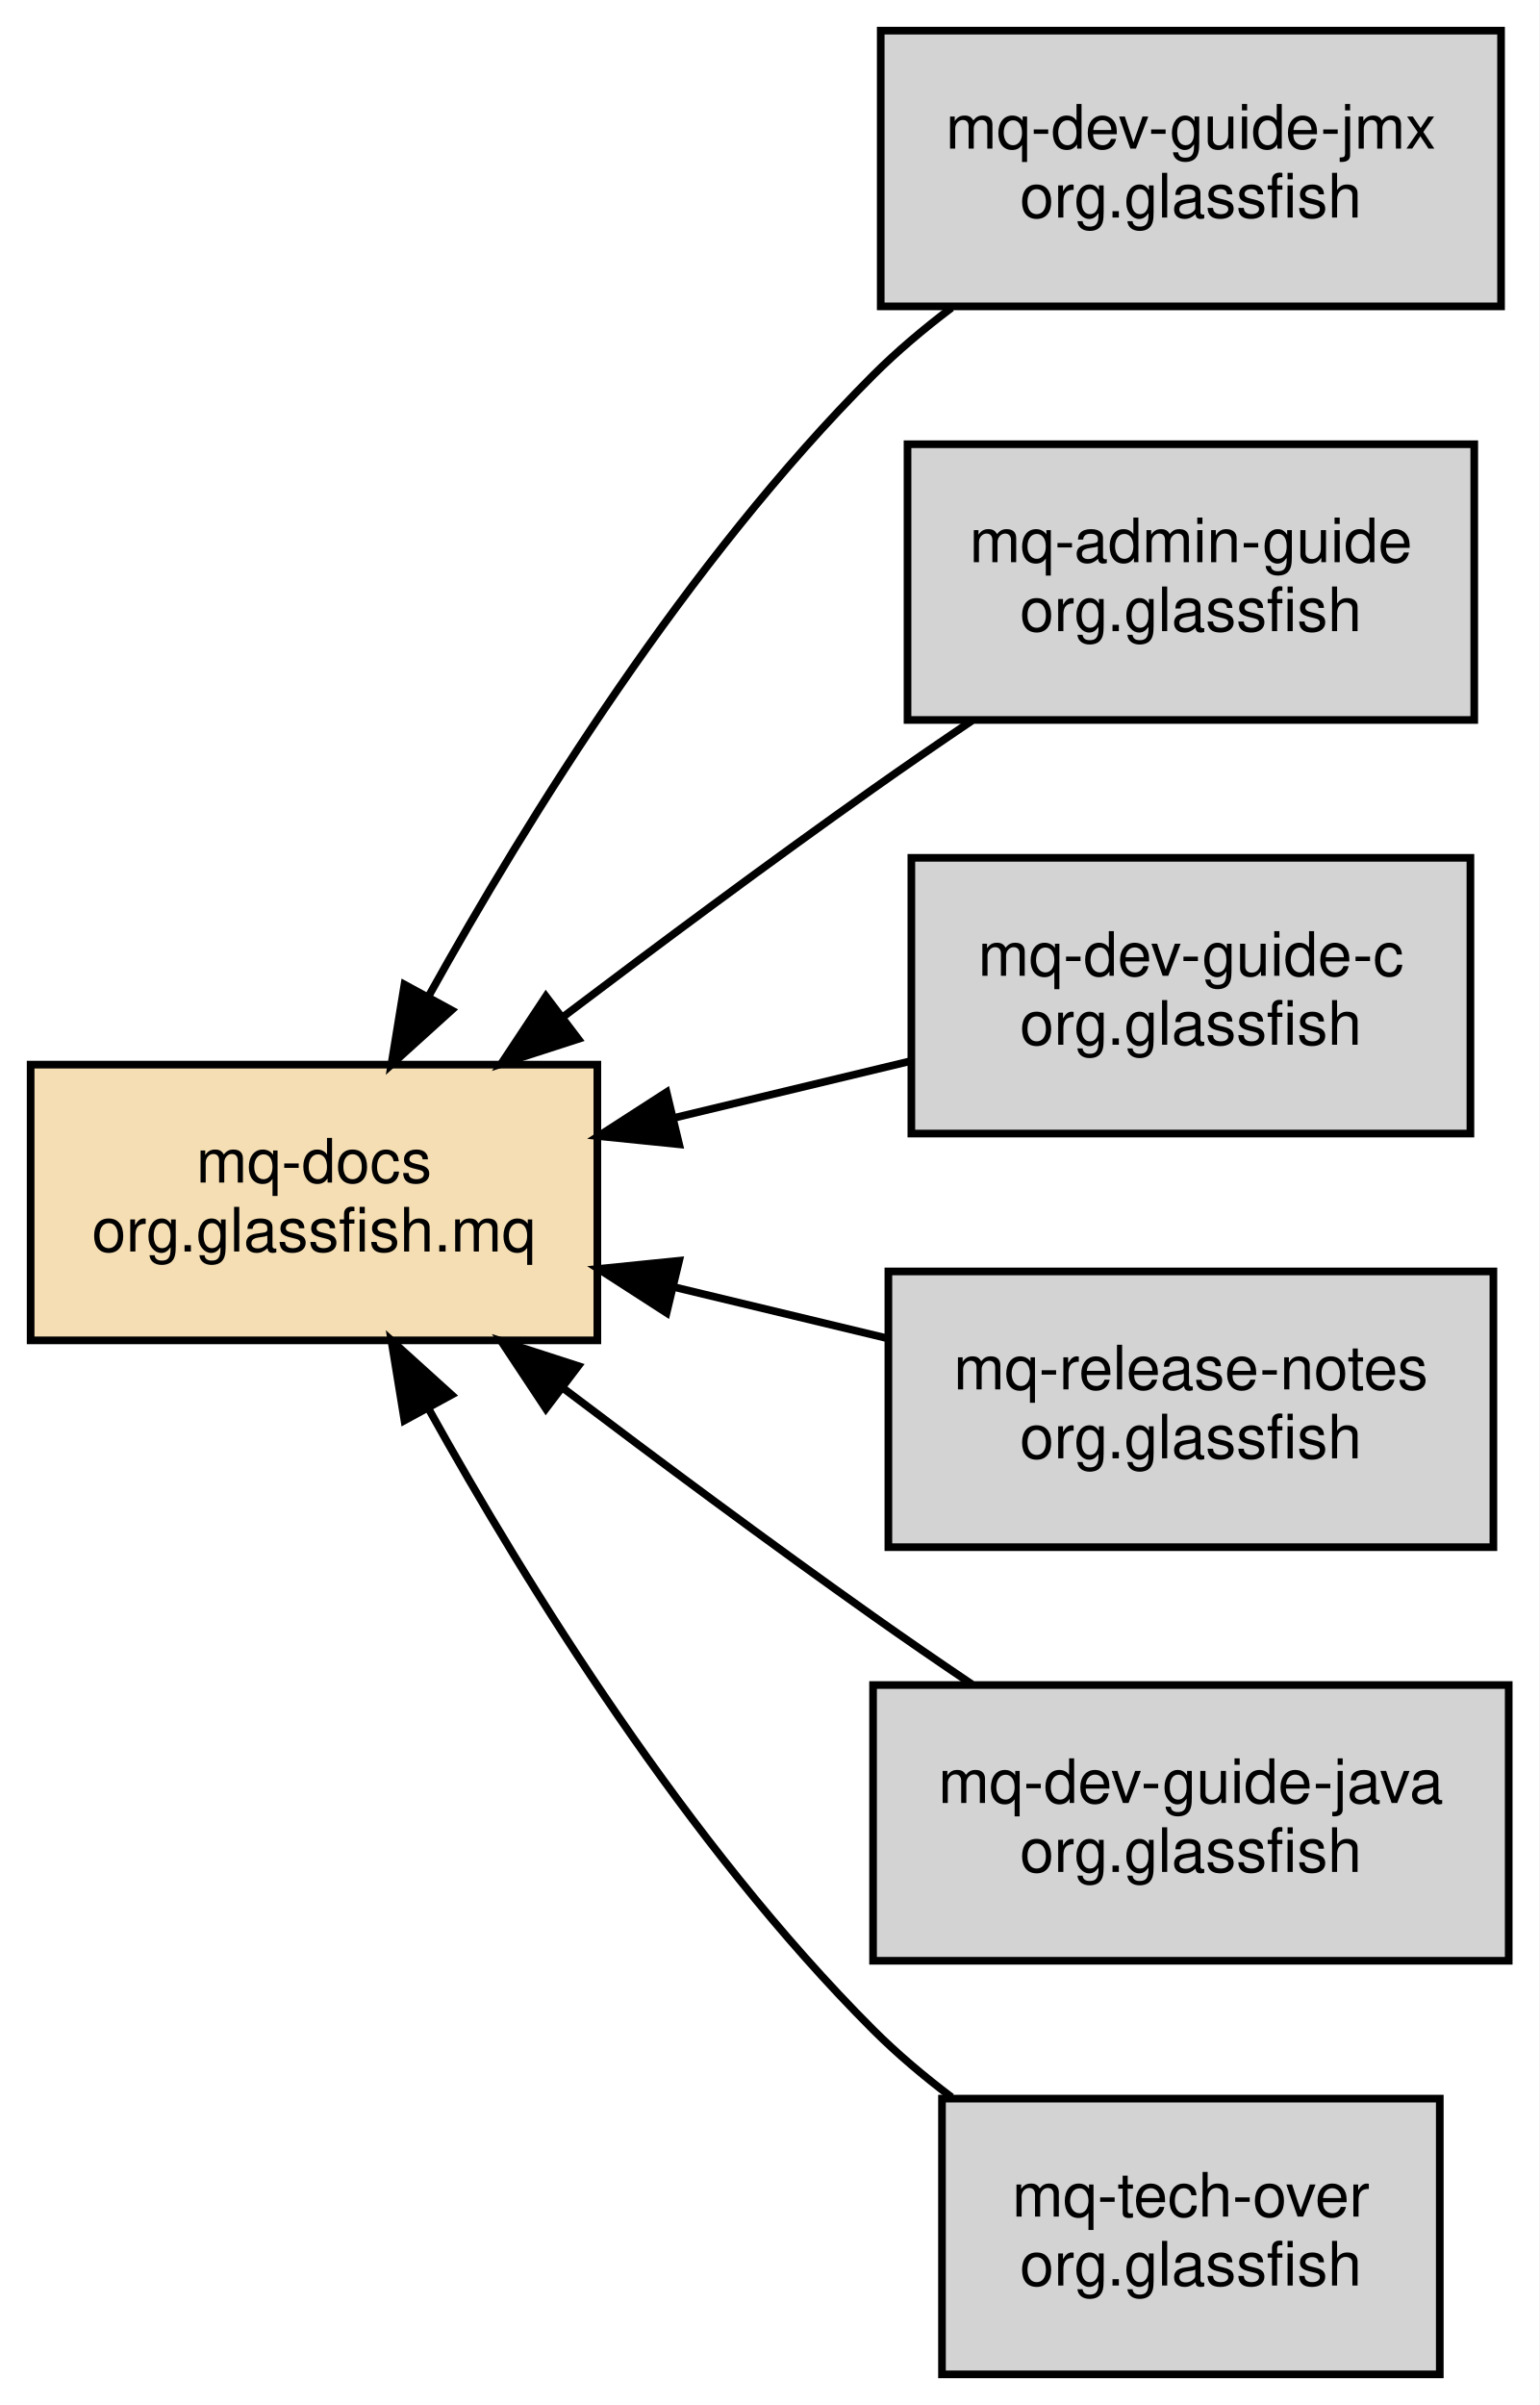
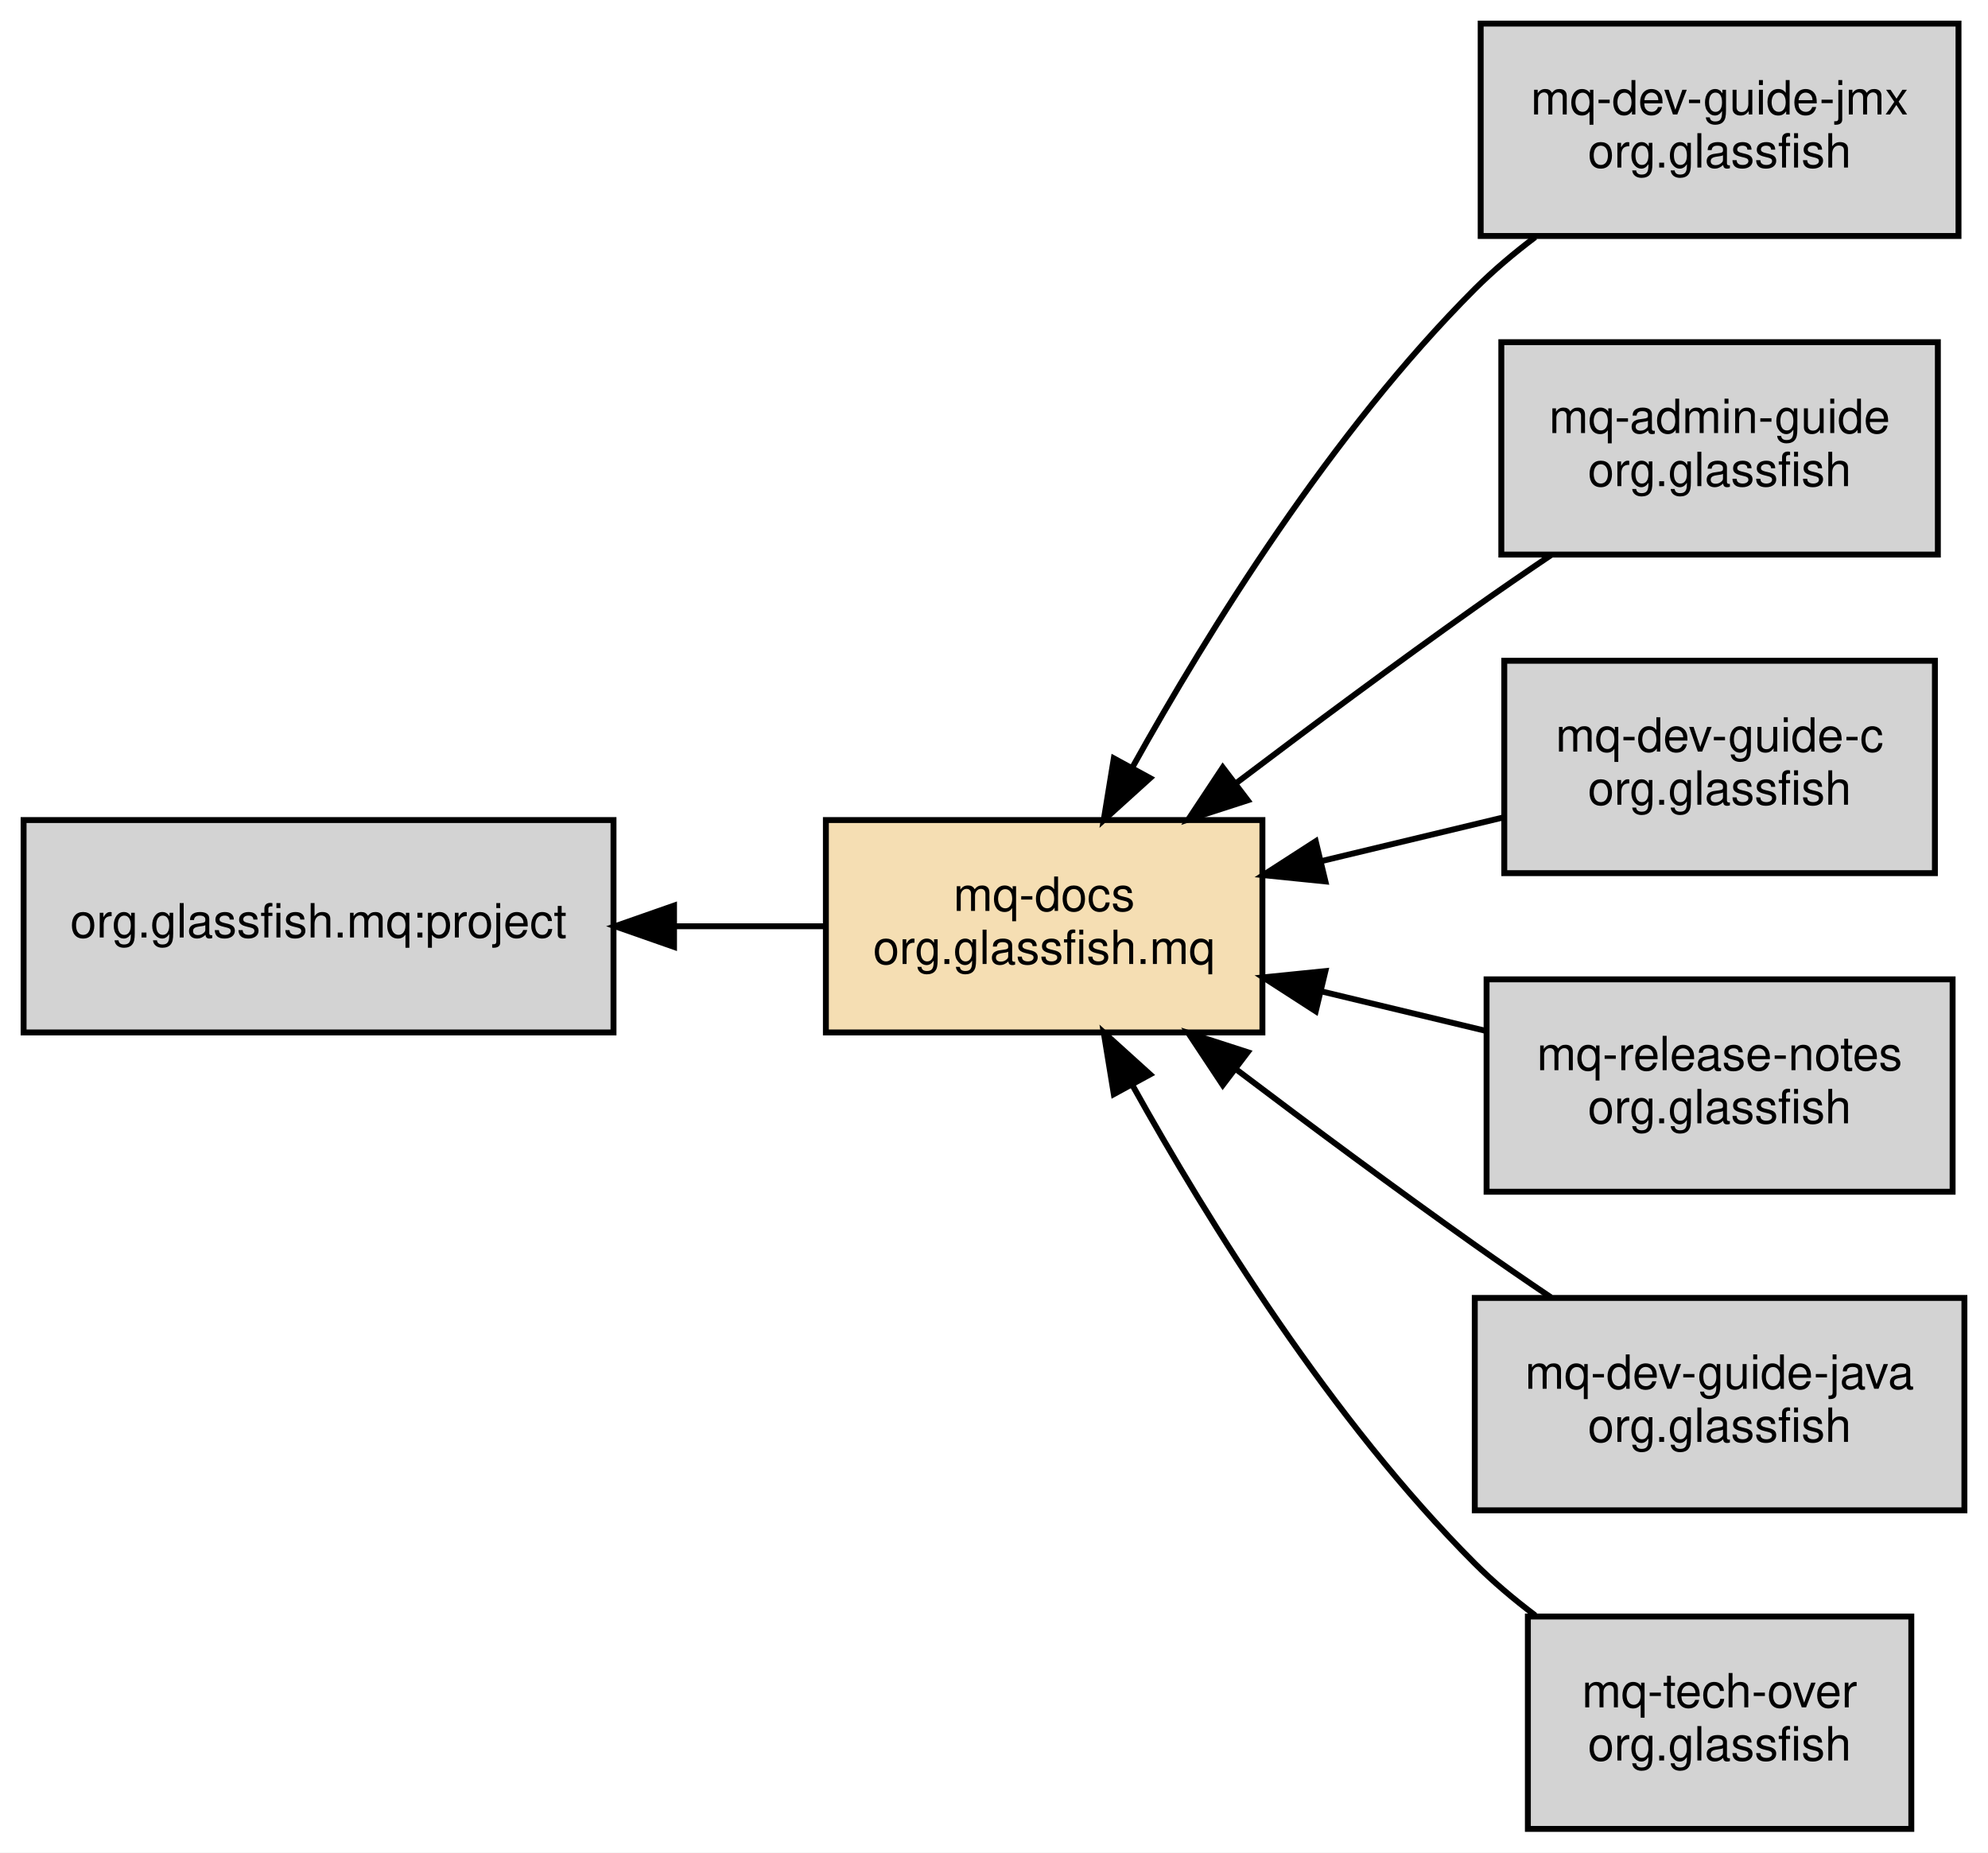
- <svg xmlns="http://www.w3.org/2000/svg" width="201pt" height="314pt" viewBox="0.00 0.00 201.00 314.00">
+ <svg xmlns="http://www.w3.org/2000/svg" width="337pt" height="314pt" viewBox="0.00 0.00 337.00 314.00">
  <g id="graph0" class="graph" transform="scale(1 1) rotate(0) translate(4 310)">
-     <polygon fill="white" stroke="transparent" points="-4,4 -4,-310 197,-310 197,4 -4,4" />
+     <polygon fill="white" stroke="transparent" points="-4,4 -4,-310 333,-310 333,4 -4,4" />
    <g id="node1" class="node">
-       <polygon fill="wheat" stroke="black" points="74,-171 0,-171 0,-135 74,-135 74,-171" />
-       <text text-anchor="middle" x="37" y="-155.6" font-family="Helvetica" font-size="8.00">mq-docs</text>
-       <text text-anchor="middle" x="37" y="-146.6" font-family="Helvetica" font-size="8.00">org.glassfish.mq</text>
+       <polygon fill="wheat" stroke="black" points="210,-171 136,-171 136,-135 210,-135 210,-171" />
+       <text text-anchor="middle" x="173" y="-155.6" font-family="Helvetica" font-size="8.00">mq-docs</text>
+       <text text-anchor="middle" x="173" y="-146.6" font-family="Helvetica" font-size="8.00">org.glassfish.mq</text>
    </g>
    <g id="node2" class="node">
-       <polygon fill="lightgrey" stroke="black" points="192,-306 111,-306 111,-270 192,-270 192,-306" />
-       <text text-anchor="middle" x="151.5" y="-290.6" font-family="Helvetica" font-size="8.00">mq-dev-guide-jmx</text>
-       <text text-anchor="middle" x="151.5" y="-281.6" font-family="Helvetica" font-size="8.00">org.glassfish</text>
+       <polygon fill="lightgrey" stroke="black" points="100,-171 0,-171 0,-135 100,-135 100,-171" />
+       <text text-anchor="middle" x="50" y="-151.1" font-family="Helvetica" font-size="8.00">org.glassfish.mq:project</text>
    </g>
    <g id="edge1" class="edge">
-       <path fill="none" stroke="black" d="M120.25,-269.81C116.62,-267.07 113.11,-264.11 110,-261 85.77,-236.77 64.92,-203.22 51.99,-179.98" />
-       <polygon fill="black" stroke="black" points="54.96,-178.11 47.1,-171 48.81,-181.46 54.96,-178.11" />
+       <path fill="none" stroke="black" d="M135.7,-153C127.69,-153 119.01,-153 110.36,-153" />
+       <polygon fill="black" stroke="black" points="110.26,-149.5 100.26,-153 110.26,-156.5 110.26,-149.5" />
    </g>
    <g id="node3" class="node">
-       <polygon fill="lightgrey" stroke="black" points="188.5,-252 114.5,-252 114.5,-216 188.5,-216 188.5,-252" />
-       <text text-anchor="middle" x="151.5" y="-236.6" font-family="Helvetica" font-size="8.00">mq-admin-guide</text>
-       <text text-anchor="middle" x="151.5" y="-227.6" font-family="Helvetica" font-size="8.00">org.glassfish</text>
+       <polygon fill="lightgrey" stroke="black" points="328,-306 247,-306 247,-270 328,-270 328,-306" />
+       <text text-anchor="middle" x="287.5" y="-290.6" font-family="Helvetica" font-size="8.00">mq-dev-guide-jmx</text>
+       <text text-anchor="middle" x="287.5" y="-281.6" font-family="Helvetica" font-size="8.00">org.glassfish</text>
    </g>
    <g id="edge2" class="edge">
-       <path fill="none" stroke="black" d="M122.91,-215.9C118.56,-212.97 114.14,-209.93 110,-207 96.63,-197.54 82.14,-186.78 69.69,-177.36" />
-       <polygon fill="black" stroke="black" points="71.51,-174.35 61.43,-171.09 67.28,-179.92 71.51,-174.35" />
+       <path fill="none" stroke="black" d="M256.25,-269.81C252.62,-267.07 249.11,-264.11 246,-261 221.77,-236.77 200.92,-203.22 187.99,-179.98" />
+       <polygon fill="black" stroke="black" points="190.96,-178.11 183.1,-171 184.81,-181.46 190.96,-178.11" />
    </g>
    <g id="node4" class="node">
-       <polygon fill="lightgrey" stroke="black" points="188,-198 115,-198 115,-162 188,-162 188,-198" />
-       <text text-anchor="middle" x="151.5" y="-182.6" font-family="Helvetica" font-size="8.00">mq-dev-guide-c</text>
-       <text text-anchor="middle" x="151.5" y="-173.6" font-family="Helvetica" font-size="8.00">org.glassfish</text>
+       <polygon fill="lightgrey" stroke="black" points="324.5,-252 250.5,-252 250.5,-216 324.5,-216 324.5,-252" />
+       <text text-anchor="middle" x="287.5" y="-236.6" font-family="Helvetica" font-size="8.00">mq-admin-guide</text>
+       <text text-anchor="middle" x="287.5" y="-227.6" font-family="Helvetica" font-size="8.00">org.glassfish</text>
    </g>
    <g id="edge3" class="edge">
-       <path fill="none" stroke="black" d="M114.9,-171.46C105.05,-169.09 94.21,-166.49 83.86,-164.01" />
-       <polygon fill="black" stroke="black" points="84.68,-160.6 74.14,-161.67 83.04,-167.41 84.68,-160.6" />
+       <path fill="none" stroke="black" d="M258.91,-215.9C254.56,-212.97 250.14,-209.93 246,-207 232.63,-197.54 218.14,-186.78 205.69,-177.36" />
+       <polygon fill="black" stroke="black" points="207.51,-174.35 197.43,-171.09 203.28,-179.92 207.51,-174.35" />
    </g>
    <g id="node5" class="node">
-       <polygon fill="lightgrey" stroke="black" points="191,-144 112,-144 112,-108 191,-108 191,-144" />
-       <text text-anchor="middle" x="151.5" y="-128.6" font-family="Helvetica" font-size="8.00">mq-release-notes</text>
-       <text text-anchor="middle" x="151.5" y="-119.6" font-family="Helvetica" font-size="8.00">org.glassfish</text>
+       <polygon fill="lightgrey" stroke="black" points="324,-198 251,-198 251,-162 324,-162 324,-198" />
+       <text text-anchor="middle" x="287.5" y="-182.6" font-family="Helvetica" font-size="8.00">mq-dev-guide-c</text>
+       <text text-anchor="middle" x="287.5" y="-173.6" font-family="Helvetica" font-size="8.00">org.glassfish</text>
    </g>
    <g id="edge4" class="edge">
-       <path fill="none" stroke="black" d="M111.78,-135.29C102.82,-137.44 93.2,-139.75 83.96,-141.97" />
-       <polygon fill="black" stroke="black" points="83.04,-138.59 74.14,-144.33 84.68,-145.4 83.04,-138.59" />
+       <path fill="none" stroke="black" d="M250.9,-171.46C241.05,-169.09 230.21,-166.49 219.86,-164.01" />
+       <polygon fill="black" stroke="black" points="220.68,-160.6 210.14,-161.67 219.04,-167.41 220.68,-160.6" />
    </g>
    <g id="node6" class="node">
-       <polygon fill="lightgrey" stroke="black" points="193,-90 110,-90 110,-54 193,-54 193,-90" />
-       <text text-anchor="middle" x="151.5" y="-74.6" font-family="Helvetica" font-size="8.00">mq-dev-guide-java</text>
-       <text text-anchor="middle" x="151.5" y="-65.6" font-family="Helvetica" font-size="8.00">org.glassfish</text>
+       <polygon fill="lightgrey" stroke="black" points="327,-144 248,-144 248,-108 327,-108 327,-144" />
+       <text text-anchor="middle" x="287.5" y="-128.6" font-family="Helvetica" font-size="8.00">mq-release-notes</text>
+       <text text-anchor="middle" x="287.5" y="-119.6" font-family="Helvetica" font-size="8.00">org.glassfish</text>
    </g>
    <g id="edge5" class="edge">
-       <path fill="none" stroke="black" d="M122.91,-90.1C118.56,-93.03 114.14,-96.07 110,-99 96.63,-108.46 82.14,-119.22 69.69,-128.64" />
-       <polygon fill="black" stroke="black" points="67.28,-126.08 61.43,-134.91 71.51,-131.65 67.28,-126.08" />
+       <path fill="none" stroke="black" d="M247.78,-135.29C238.82,-137.44 229.2,-139.75 219.96,-141.97" />
+       <polygon fill="black" stroke="black" points="219.04,-138.59 210.14,-144.33 220.68,-145.4 219.04,-138.59" />
    </g>
    <g id="node7" class="node">
-       <polygon fill="lightgrey" stroke="black" points="184,-36 119,-36 119,0 184,0 184,-36" />
-       <text text-anchor="middle" x="151.5" y="-20.6" font-family="Helvetica" font-size="8.00">mq-tech-over</text>
-       <text text-anchor="middle" x="151.5" y="-11.6" font-family="Helvetica" font-size="8.00">org.glassfish</text>
+       <polygon fill="lightgrey" stroke="black" points="329,-90 246,-90 246,-54 329,-54 329,-90" />
+       <text text-anchor="middle" x="287.5" y="-74.6" font-family="Helvetica" font-size="8.00">mq-dev-guide-java</text>
+       <text text-anchor="middle" x="287.5" y="-65.6" font-family="Helvetica" font-size="8.00">org.glassfish</text>
    </g>
    <g id="edge6" class="edge">
-       <path fill="none" stroke="black" d="M120.25,-36.19C116.62,-38.93 113.11,-41.89 110,-45 85.77,-69.23 64.92,-102.78 51.99,-126.02" />
-       <polygon fill="black" stroke="black" points="48.81,-124.54 47.1,-135 54.96,-127.89 48.81,-124.54" />
+       <path fill="none" stroke="black" d="M258.91,-90.1C254.56,-93.03 250.14,-96.07 246,-99 232.63,-108.46 218.14,-119.22 205.69,-128.64" />
+       <polygon fill="black" stroke="black" points="203.28,-126.08 197.43,-134.91 207.51,-131.65 203.28,-126.08" />
+     </g>
+     <g id="node8" class="node">
+       <polygon fill="lightgrey" stroke="black" points="320,-36 255,-36 255,0 320,0 320,-36" />
+       <text text-anchor="middle" x="287.5" y="-20.6" font-family="Helvetica" font-size="8.00">mq-tech-over</text>
+       <text text-anchor="middle" x="287.5" y="-11.6" font-family="Helvetica" font-size="8.00">org.glassfish</text>
+     </g>
+     <g id="edge7" class="edge">
+       <path fill="none" stroke="black" d="M256.25,-36.19C252.62,-38.93 249.11,-41.89 246,-45 221.77,-69.23 200.92,-102.78 187.99,-126.02" />
+       <polygon fill="black" stroke="black" points="184.81,-124.54 183.1,-135 190.96,-127.89 184.81,-124.54" />
    </g>
  </g>
</svg>
